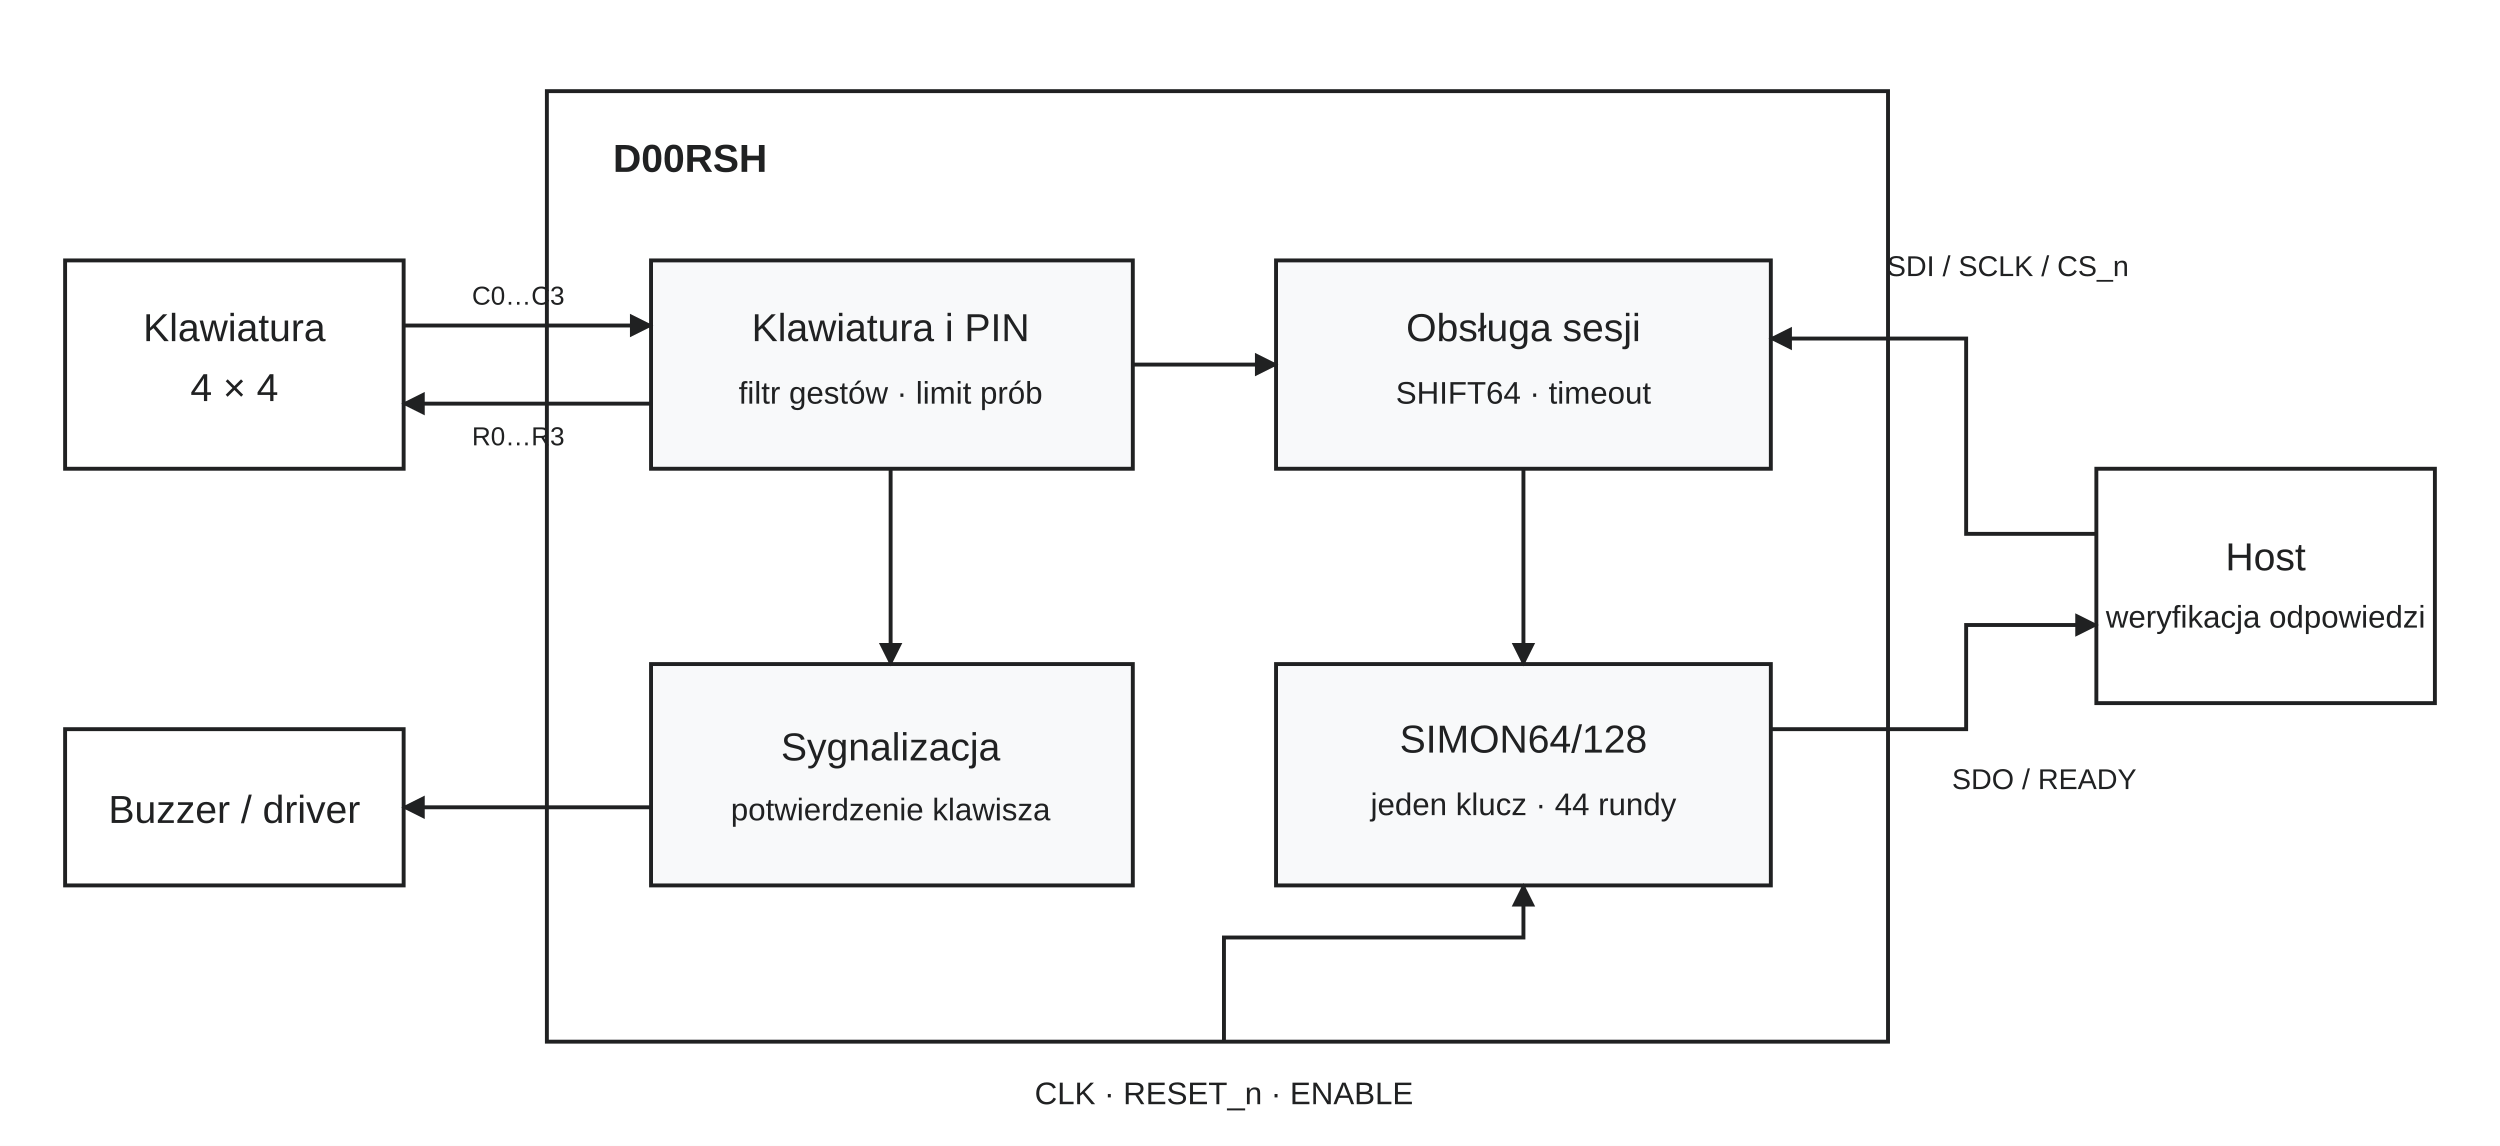
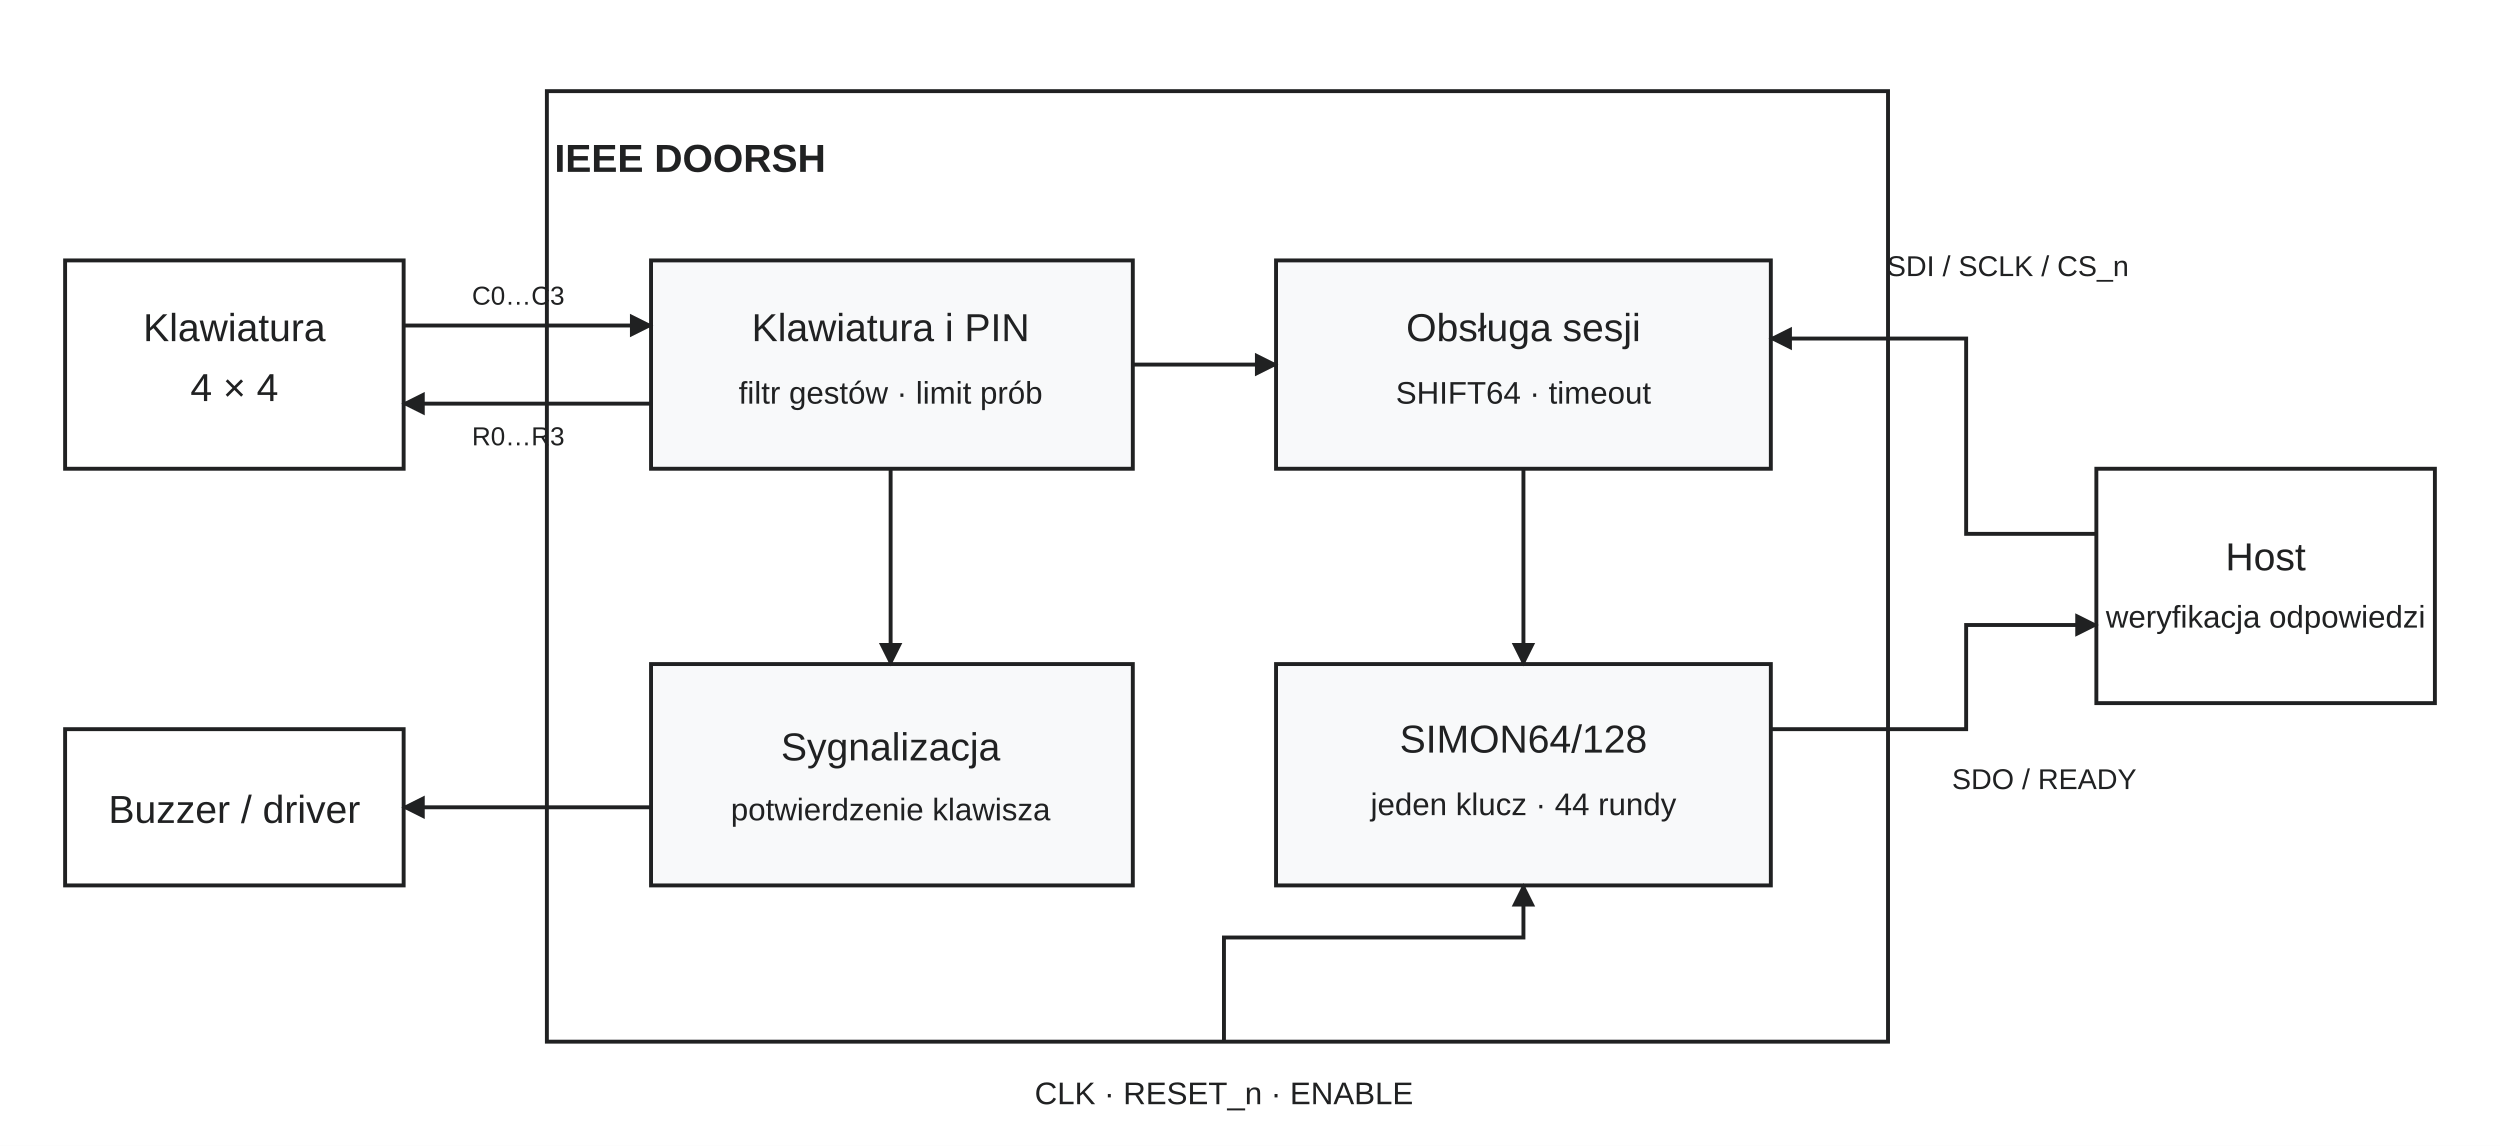
<svg xmlns="http://www.w3.org/2000/svg" viewBox="0 0 960 440" role="img" aria-labelledby="title desc">
  <defs>
    <marker id="a" viewBox="0 0 10 10" refX="9" refY="5" markerWidth="6" markerHeight="6" orient="auto-start-reverse">
      <path d="M0 0 10 5 0 10z" fill="#202122" />
    </marker>
  </defs>
  <rect width="960" height="440" fill="white" />
  <g fill="none" stroke="#202122" stroke-width="1.5">
    <rect x="210" y="35" width="515" height="365" />
    <rect x="25" y="100" width="130" height="80" />
    <rect x="25" y="280" width="130" height="60" />
    <rect x="250" y="100" width="185" height="80" fill="#f8f9fa" />
    <rect x="490" y="100" width="190" height="80" fill="#f8f9fa" />
    <rect x="250" y="255" width="185" height="85" fill="#f8f9fa" />
    <rect x="490" y="255" width="190" height="85" fill="#f8f9fa" />
    <rect x="805" y="180" width="130" height="90" />
    <g marker-end="url(#a)">
      <path d="M155 125H250" />
      <path d="M250 155H155" />
      <path d="M435 140H490" />
      <path d="M342 180V255" />
      <path d="M250 310H155" />
      <path d="M585 180V255" />
      <path d="M680 280H755V240H805" />
      <path d="M805 205H755V130H680" />
    </g>
    <path d="M470 400V360H585V340" marker-end="url(#a)" />
  </g>
  <g font-family="Arial, sans-serif" fill="#202122" text-anchor="middle" font-size="15">
-     <text x="265" y="66" font-weight="bold">D00RSH</text>
+     <text x="265" y="66" font-weight="bold">IEEE DOORSH</text>
    <text x="90" y="131">Klawiatura</text>
    <text x="90" y="154">4 × 4</text>
    <text x="90" y="316">Buzzer / driver</text>
    <text x="342" y="131">Klawiatura i PIN</text>
    <text x="342" y="155" font-size="12">filtr gestów · limit prób</text>
    <text x="585" y="131">Obsługa sesji</text>
    <text x="585" y="155" font-size="12">SHIFT64 · timeout</text>
    <text x="342" y="292">Sygnalizacja</text>
    <text x="342" y="315" font-size="12">potwierdzenie klawisza</text>
    <text x="585" y="289">SIMON64/128</text>
    <text x="585" y="313" font-size="12">jeden klucz · 44 rundy</text>
    <text x="870" y="219">Host</text>
    <text x="870" y="241" font-size="12">weryfikacja odpowiedzi</text>
    <text x="199" y="117" font-size="10">C0…C3</text>
    <text x="199" y="171" font-size="10">R0…R3</text>
    <text x="771" y="106" font-size="11">SDI / SCLK / CS_n</text>
    <text x="785" y="303" font-size="11">SDO / READY</text>
    <text x="470" y="424" font-size="12">CLK · RESET_n · ENABLE</text>
  </g>
</svg>
